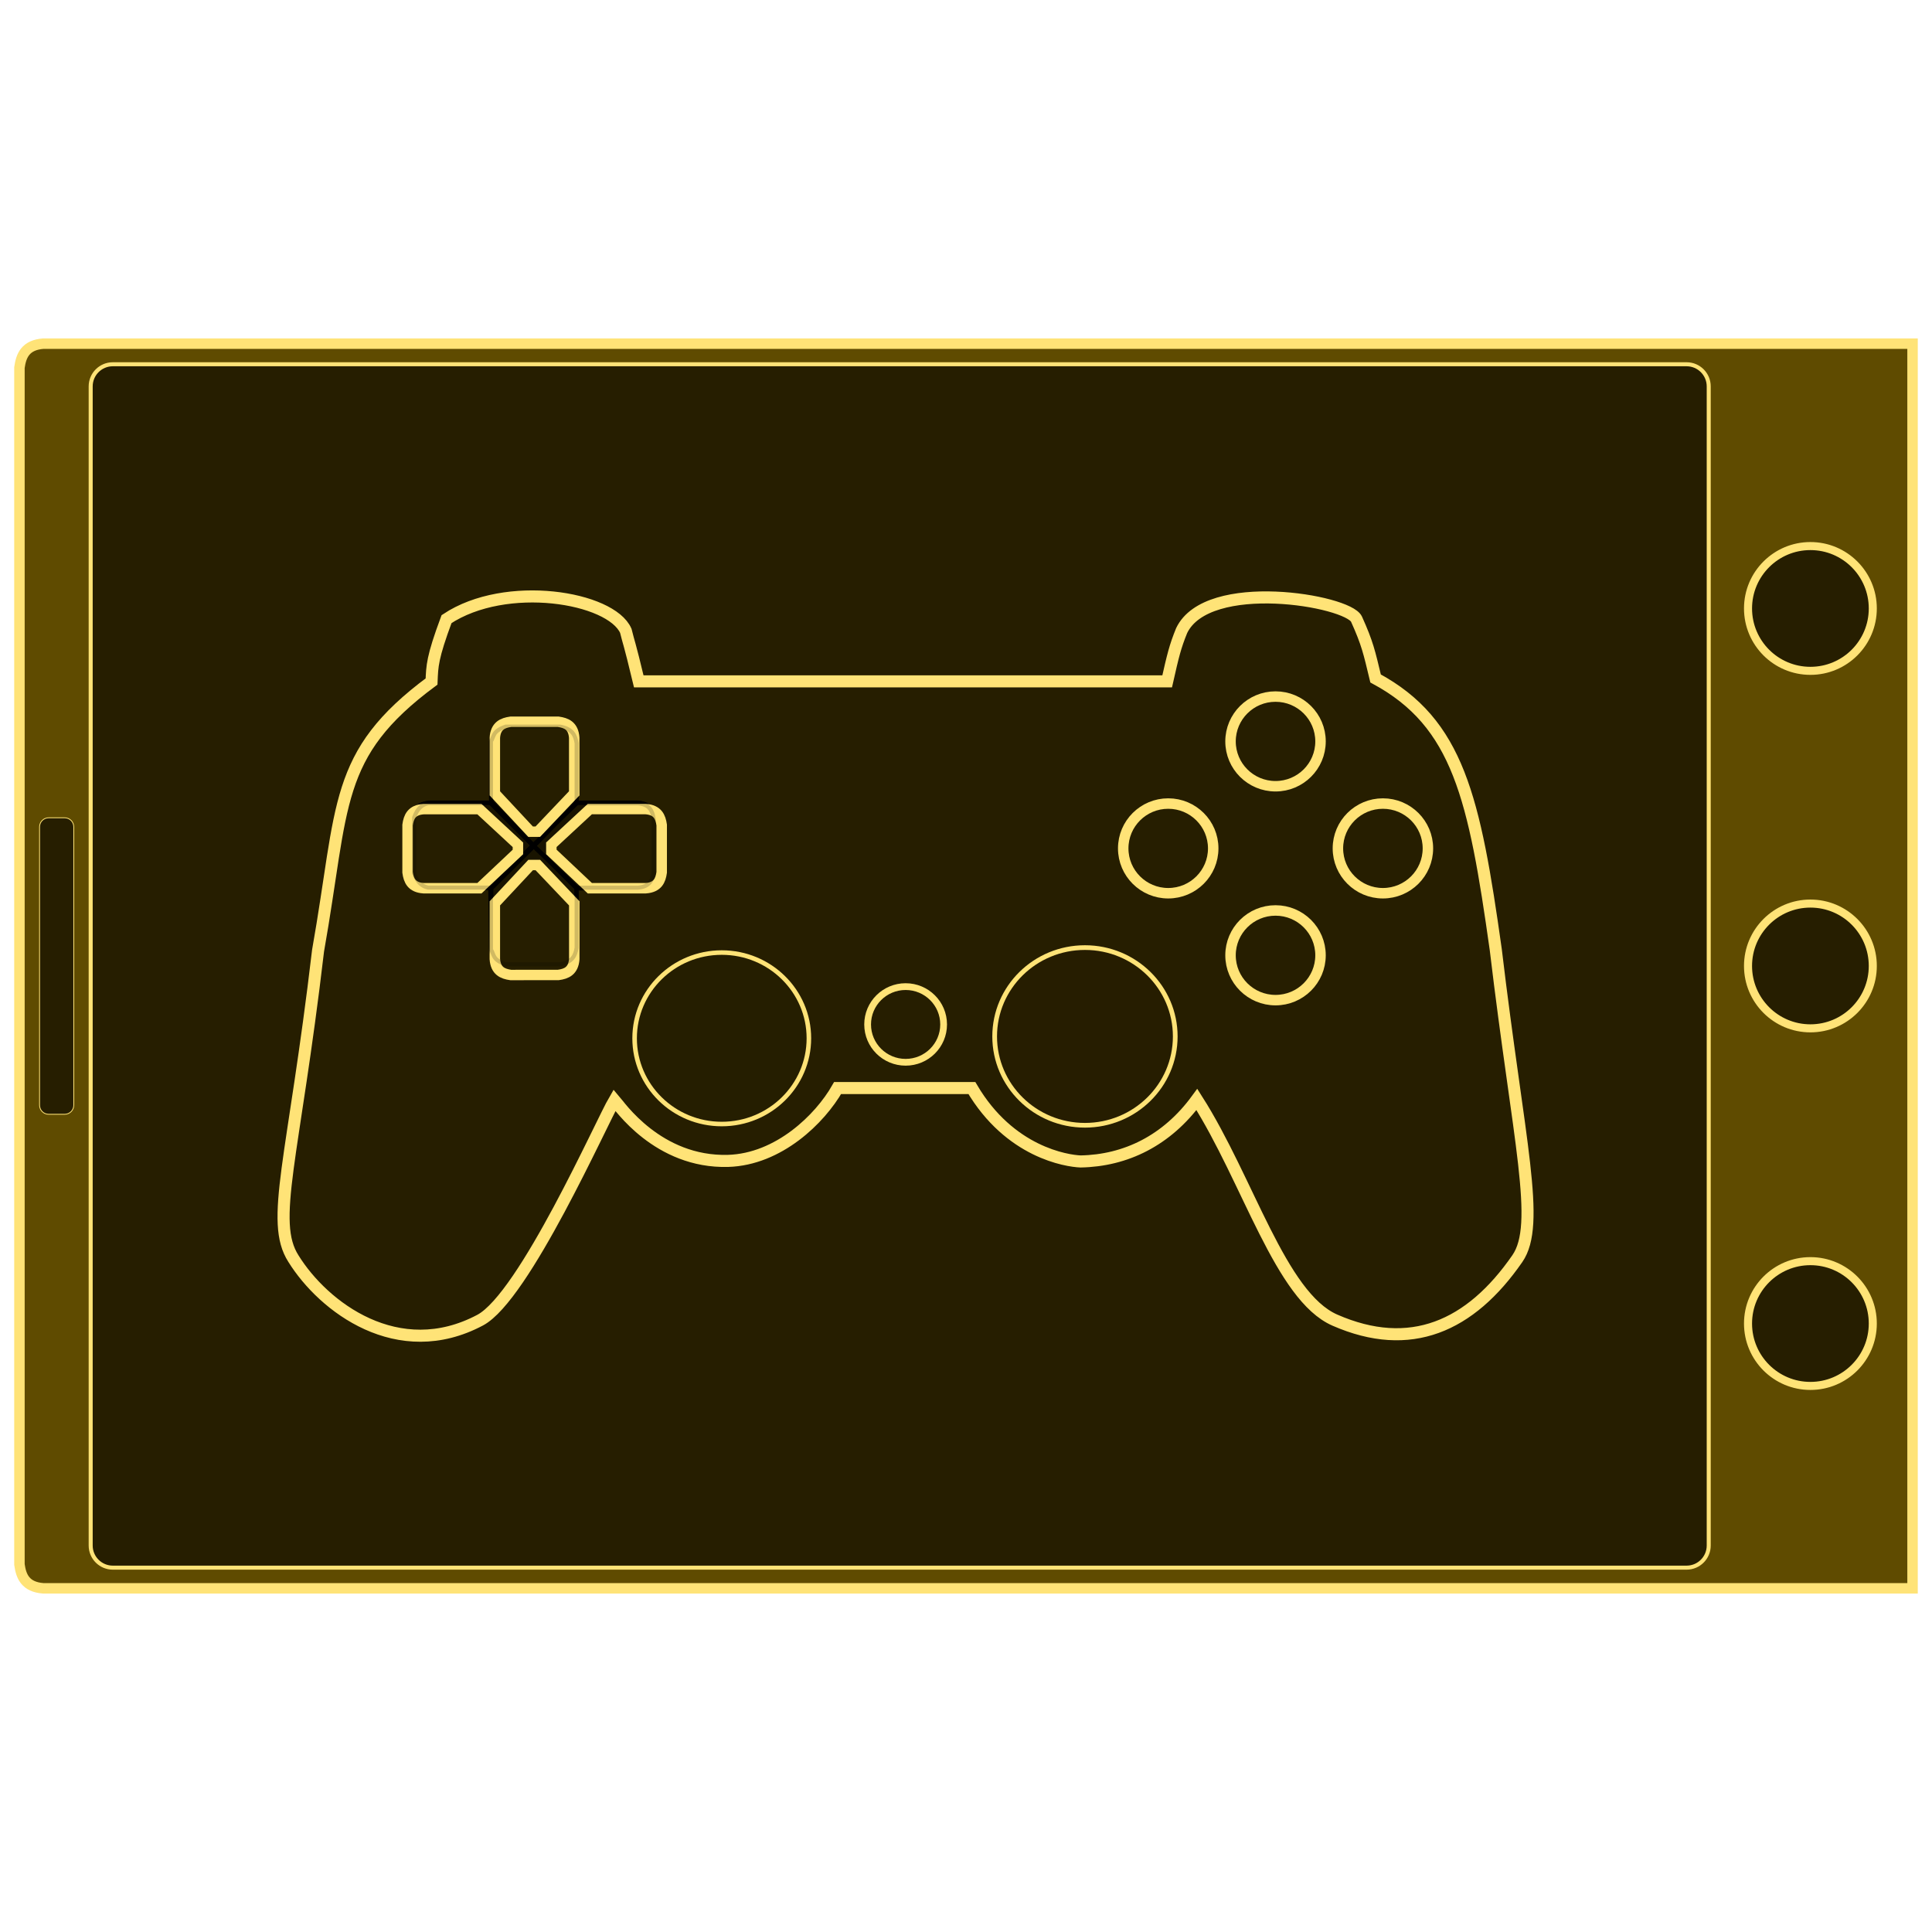
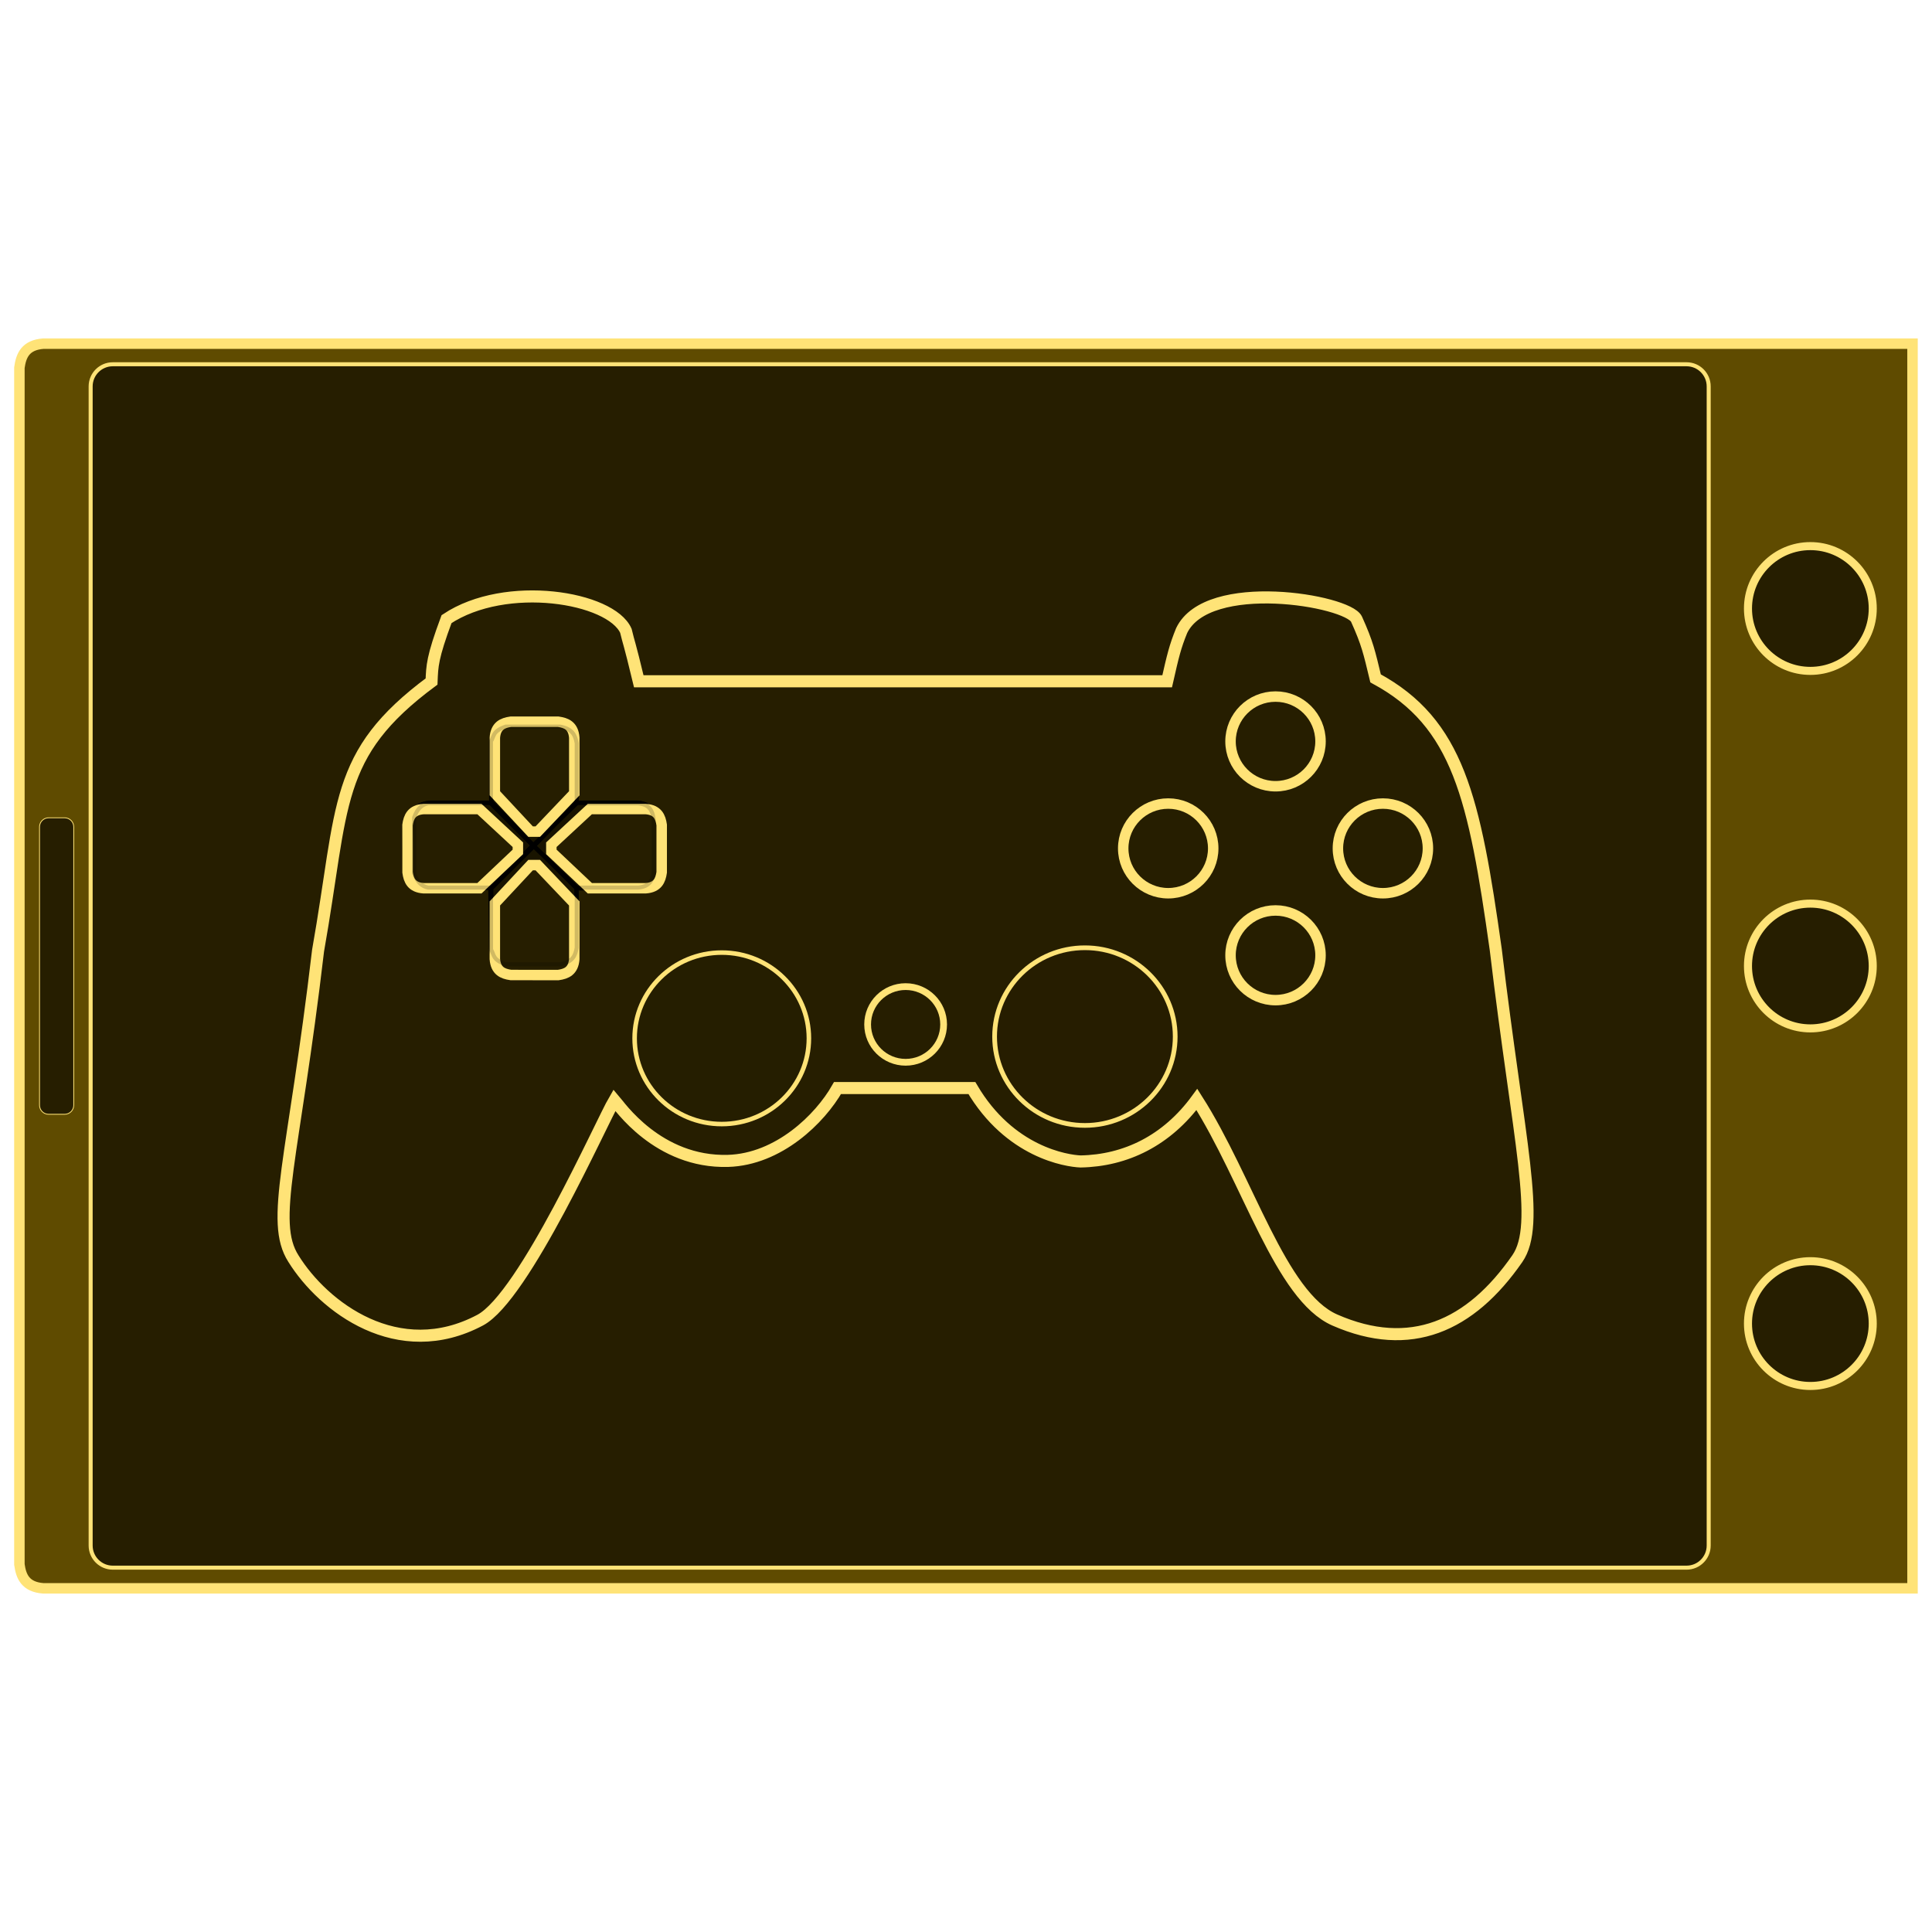
- <svg xmlns="http://www.w3.org/2000/svg" height="24" id="svg2" version="1.1" viewBox="0 0 24 24" width="24">
-   <defs id="defs4">
-     <filter id="filter3798" style="color-interpolation-filters:sRGB">
-       <feGaussianBlur id="feGaussianBlur3800" result="result91" stdDeviation="5" />
-       <feComposite id="feComposite3802" in="SourceGraphic" in2="result91" operator="over" />
-     </filter>
-     <linearGradient id="linearGradient3759">
-       <stop id="stop3761" offset="0" style="stop-color:#ffffff;stop-opacity:1;" />
-       <stop id="stop3763" offset="1" style="stop-color:#ffffff;stop-opacity:0;" />
-     </linearGradient>
-     <filter id="filter4192" style="color-interpolation-filters:sRGB">
-       <feGaussianBlur id="feGaussianBlur4194" result="result91" stdDeviation="5" />
-       <feComposite id="feComposite4196" in="SourceGraphic" in2="result91" operator="over" />
-     </filter>
-     <filter id="filter3798-5" style="color-interpolation-filters:sRGB">
-       <feGaussianBlur id="feGaussianBlur3800-8" result="result91" stdDeviation="5" />
-       <feComposite id="feComposite3802-8" in="SourceGraphic" in2="result91" operator="over" />
-     </filter>
-     <filter id="filter3798-5-2" style="color-interpolation-filters:sRGB">
-       <feGaussianBlur id="feGaussianBlur3800-8-4" result="result91" stdDeviation="5" />
-       <feComposite id="feComposite3802-8-9" in="SourceGraphic" in2="result91" operator="over" />
-     </filter>
-   </defs>
-   <g id="layer3" style="display:inline">
-     <g id="g1194" transform="translate(0.076429,-8.9e-5)">
-       <path d="M 0.165,4.567 C 0.186,4.416 0.239,4.286 0.462,4.269 H 23.682 V 19.731 H 0.462 C 0.239,19.714 0.186,19.585 0.165,19.434 v -14.418 -0.013 z" id="path4730-3" style="stroke-linejoin:miter;stroke-opacity:1;fill-rule:evenodd;fill-opacity:1;stroke:#ffe377;stroke-linecap:butt;stroke-miterlimit:4;stroke-dasharray:none;stroke-width:0.13;display:inline;fill:#5f4b00" />
-       <rect height="14.949" id="rect875" ry="0.275" style="stroke-linejoin:miter;text-rendering:auto;color-rendering:auto;fill-opacity:1;color:#000000;shape-rendering:auto;solid-color:#000000;stroke:#ffe377;stroke-linecap:butt;marker:none;stroke-width:0.05;color-interpolation-filters:linearRGB;fill:#261e00;solid-opacity:1;fill-rule:nonzero;mix-blend-mode:normal;stroke-miterlimit:4;opacity:1;vector-effect:none;visibility:visible;clip-rule:nonzero;image-rendering:auto;overflow:visible;stroke-opacity:1;isolation:auto;stroke-dashoffset:0;stroke-dasharray:none;enable-background:accumulate;display:inline;color-interpolation:sRGB" width="20.1" x="1.05" y="4.525" />
-       <g id="g1156" transform="translate(0.4861359,0.9585376)">
-         <circle cx="21.927" cy="6.6" id="circle4986-3" r="0.775" style="opacity:1;stroke-linejoin:miter;enable-background:accumulate;vector-effect:none;stroke-opacity:1;fill-opacity:1;color:#000000;fill-rule:evenodd;stroke-dashoffset:0;visibility:visible;stroke:#ffe377;stroke-linecap:butt;stroke-miterlimit:4;marker:none;stroke-dasharray:none;overflow:visible;stroke-width:0.1;display:inline;fill:#261e00" />
-         <circle cx="21.927" cy="11.041" id="circle4986-3-5" r="0.775" style="opacity:1;stroke-linejoin:miter;enable-background:accumulate;vector-effect:none;stroke-opacity:1;fill-opacity:1;color:#000000;fill-rule:evenodd;stroke-dashoffset:0;visibility:visible;stroke:#ffe377;stroke-linecap:butt;stroke-miterlimit:4;marker:none;stroke-dasharray:none;overflow:visible;stroke-width:0.1;display:inline;fill:#261e00" />
-         <circle cx="21.927" cy="15.483" id="circle4986-3-5-3" r="0.775" style="opacity:1;stroke-linejoin:miter;enable-background:accumulate;vector-effect:none;stroke-opacity:1;fill-opacity:1;color:#000000;fill-rule:evenodd;stroke-dashoffset:0;visibility:visible;stroke:#ffe377;stroke-linecap:butt;stroke-miterlimit:4;marker:none;stroke-dasharray:none;overflow:visible;stroke-width:0.1;display:inline;fill:#261e00" />
-       </g>
-       <rect height="3.683" id="rect1185" ry="0.113" style="stroke-linejoin:miter;text-rendering:auto;color-rendering:auto;fill-opacity:1;color:#000000;shape-rendering:auto;solid-color:#000000;stroke:#ffe377;stroke-linecap:butt;marker:none;stroke-width:0.01;color-interpolation-filters:linearRGB;fill:#261e00;solid-opacity:1;fill-rule:nonzero;mix-blend-mode:normal;stroke-miterlimit:4;opacity:1;vector-effect:none;visibility:visible;clip-rule:nonzero;image-rendering:auto;overflow:visible;stroke-opacity:1;isolation:auto;stroke-dashoffset:0;stroke-dasharray:none;enable-background:accumulate;display:inline;color-interpolation:sRGB" width="0.425" x="0.415" y="10.159" />
+ <svg xmlns="http://www.w3.org/2000/svg" width="24" height="24">
+   <g style="display:inline" transform="translate(.076)">
+     <path d="M.165 4.567c.021-.151.074-.281.297-.298h23.22v15.462H.462c-.223-.017-.276-.146-.297-.297V5.003z" style="display:inline;fill:#5f4b00;fill-opacity:1;fill-rule:evenodd;stroke:#ffe377;stroke-width:.13;stroke-linecap:butt;stroke-linejoin:miter;stroke-miterlimit:4;stroke-dasharray:none;stroke-opacity:1" />
+     <rect width="20.1" height="14.949" x="1.05" y="4.525" ry=".275" style="color:#000;clip-rule:nonzero;display:inline;overflow:visible;visibility:visible;opacity:1;isolation:auto;mix-blend-mode:normal;color-interpolation:sRGB;color-interpolation-filters:linearRGB;solid-color:#000;solid-opacity:1;vector-effect:none;fill:#261e00;fill-opacity:1;fill-rule:nonzero;stroke:#ffe377;stroke-width:.05;stroke-linecap:butt;stroke-linejoin:miter;stroke-miterlimit:4;stroke-dasharray:none;stroke-dashoffset:0;stroke-opacity:1;marker:none;color-rendering:auto;image-rendering:auto;shape-rendering:auto;text-rendering:auto" />
+     <g transform="translate(.486 .959)">
+       <circle cx="21.927" cy="6.6" r=".775" style="color:#000;display:inline;overflow:visible;visibility:visible;opacity:1;vector-effect:none;fill:#261e00;fill-opacity:1;fill-rule:evenodd;stroke:#ffe377;stroke-width:.1;stroke-linecap:butt;stroke-linejoin:miter;stroke-miterlimit:4;stroke-dasharray:none;stroke-dashoffset:0;stroke-opacity:1;marker:none" />
+       <circle cx="21.927" cy="11.041" r=".775" style="color:#000;display:inline;overflow:visible;visibility:visible;opacity:1;vector-effect:none;fill:#261e00;fill-opacity:1;fill-rule:evenodd;stroke:#ffe377;stroke-width:.1;stroke-linecap:butt;stroke-linejoin:miter;stroke-miterlimit:4;stroke-dasharray:none;stroke-dashoffset:0;stroke-opacity:1;marker:none" />
+       <circle cx="21.927" cy="15.483" r=".775" style="color:#000;display:inline;overflow:visible;visibility:visible;opacity:1;vector-effect:none;fill:#261e00;fill-opacity:1;fill-rule:evenodd;stroke:#ffe377;stroke-width:.1;stroke-linecap:butt;stroke-linejoin:miter;stroke-miterlimit:4;stroke-dasharray:none;stroke-dashoffset:0;stroke-opacity:1;marker:none" />
    </g>
+     <rect width=".425" height="3.683" x=".415" y="10.159" ry=".113" style="color:#000;clip-rule:nonzero;display:inline;overflow:visible;visibility:visible;opacity:1;isolation:auto;mix-blend-mode:normal;color-interpolation:sRGB;color-interpolation-filters:linearRGB;solid-color:#000;solid-opacity:1;vector-effect:none;fill:#261e00;fill-opacity:1;fill-rule:nonzero;stroke:#ffe377;stroke-width:.01;stroke-linecap:butt;stroke-linejoin:miter;stroke-miterlimit:4;stroke-dasharray:none;stroke-dashoffset:0;stroke-opacity:1;marker:none;color-rendering:auto;image-rendering:auto;shape-rendering:auto;text-rendering:auto" />
  </g>
-   <g id="layer1" style="display:inline;opacity:1">
-     <g id="g1303" style="">
-       <path d="M 5.547,7.691 C 5.369,8.171 5.369,8.272 5.361,8.466 4.136,9.374 4.273,9.997 3.951,11.81 3.647,14.398 3.348,15.171 3.645,15.635 c 0.373,0.601 1.3,1.306 2.32,0.764 0.548,-0.292 1.509,-2.461 1.669,-2.733 0.053,0.061 0.538,0.78 1.411,0.755 0.628,-0.019 1.142,-0.521 1.36,-0.905 h 1.668 c 0.471,0.8 1.179,0.905 1.35,0.912 0.561,-0.01 1.072,-0.26 1.445,-0.77 0.64,1.004 1.038,2.445 1.714,2.741 0.936,0.41 1.683,0.08 2.267,-0.764 0.296,-0.429 0.017,-1.442 -0.268,-3.838 C 18.315,9.91 18.116,8.983 17.088,8.428 17.008,8.096 16.987,7.993 16.851,7.691 16.741,7.459 15.001,7.163 14.679,7.833 14.597,8.035 14.572,8.142 14.499,8.464 H 7.935 C 7.813,7.956 7.815,8.003 7.774,7.836 7.589,7.417 6.286,7.2 5.547,7.691 Z" id="path3628" style="opacity:1;stroke-opacity:1;fill-rule:evenodd;fill-opacity:0;stroke:#ffe377;stroke-miterlimit:4;stroke-dasharray:none;stroke-width:0.15;display:inline;fill:#5f4b00" />
-       <path d="M 6.301,8.999 C 6.201,9.014 6.114,9.049 6.103,9.197 V 9.963 L 6.633,10.508 7.164,9.963 V 9.197 C 7.153,9.049 7.066,9.014 6.966,8.999 h -0.328 -0.008 z" id="DPAD_UP" style="stroke-linejoin:miter;stroke-opacity:1;fill-rule:evenodd;fill-opacity:0.18;stroke:#000000;stroke-linecap:butt;stroke-miterlimit:4;stroke-dasharray:none;stroke-width:0.05;fill:#000000" />
-       <path d="m 6.301,11.999 c -0.101,-0.014 -0.187,-0.049 -0.198,-0.198 v -0.766 l 0.53,-0.525 0.53,0.525 v 0.766 c -0.011,0.148 -0.098,0.183 -0.198,0.198 h -0.328 -0.008 z" id="DPAD_DOWN" style="stroke-linejoin:miter;stroke-opacity:1;fill-rule:evenodd;fill-opacity:0.18;stroke:#000000;stroke-linecap:butt;stroke-miterlimit:4;stroke-dasharray:none;stroke-width:0.05;fill:#000000" />
-       <path d="m 5.143,10.168 c 0.014,-0.1 0.05,-0.187 0.198,-0.198 h 0.769 l 0.524,0.539 -0.524,0.518 H 5.342 C 5.193,11.016 5.158,10.93 5.143,10.83 v -0.327 -0.008 z" id="DPAD_LEFT" style="stroke-linejoin:miter;stroke-opacity:1;fill-rule:evenodd;fill-opacity:0.18;stroke:#000000;stroke-linecap:butt;stroke-miterlimit:4;stroke-dasharray:none;stroke-width:0.05;fill:#000000" />
-       <path d="M 8.117,10.168 C 8.103,10.068 8.067,9.981 7.919,9.97 H 7.157 L 6.633,10.509 7.166,11.038 7.919,11.027 C 8.067,11.016 8.103,10.93 8.117,10.83 v -0.327 -0.008 z" id="DPAD_RIGHT" style="stroke-linejoin:miter;stroke-opacity:1;fill-rule:evenodd;fill-opacity:0.18;stroke:#000000;stroke-linecap:butt;stroke-miterlimit:4;stroke-dasharray:none;stroke-width:0.05;fill:#000000" />
-       <path d="M 6.305,9.014 C 6.205,9.028 6.119,9.063 6.108,9.21 V 9.968 H 5.359 c -0.094,0.016 -0.18,0.049 -0.208,0.207 v 0.669 c 0.057,0.168 0.122,0.143 0.184,0.184 h 0.773 v 0.776 c 0.013,0.073 0.062,0.135 0.175,0.175 H 6.582 6.685 6.983 c 0.113,-0.04 0.163,-0.101 0.175,-0.175 v -0.776 h 0.773 c 0.062,-0.04 0.127,-0.016 0.184,-0.184 V 10.176 C 8.088,10.017 8.002,9.984 7.908,9.968 H 7.158 V 9.21 C 7.148,9.063 7.062,9.028 6.962,9.014 h -0.325 -0.008 z" id="LPAD" style="stroke-linejoin:miter;stroke-opacity:0.182;fill-rule:evenodd;fill-opacity:0;stroke:#000000;stroke-linecap:butt;stroke-miterlimit:4;stroke-dasharray:none;stroke-width:0.05;display:inline;fill:#fbf4fd" />
-       <g id="g4359" style="display:inline;stroke-width:1.503" transform="matrix(0.05139673,0,0,0.05121041,3.694506,4.585009)">
-         <path d="M 67.444,92.285 H 51.059 V 84.189 l -7.812,14.15 7.812,12.256 v -7.086 h 16.385 z" id="MINUSHALF_X" style="stroke-linejoin:miter;text-rendering:auto;color-rendering:auto;fill-opacity:1;color:#000000;shape-rendering:auto;solid-color:#000000;stroke:#000000;stroke-linecap:butt;stroke-width:0.451;color-interpolation-filters:linearRGB;fill:#5a5a5a;solid-opacity:1;fill-rule:evenodd;mix-blend-mode:normal;stroke-miterlimit:4;opacity:0;visibility:visible;clip-rule:nonzero;image-rendering:auto;overflow:visible;stroke-opacity:1;isolation:auto;stroke-dashoffset:0;stroke-dasharray:none;enable-background:accumulate;display:inline;color-interpolation:sRGB" />
-         <path d="m 67.447,104.181 v 14.708 h -8.096 l 14.15,7.812 12.256,-7.812 H 78.672 v -14.708 z" id="PLUSHALF_Y" style="stroke-linejoin:miter;text-rendering:auto;color-rendering:auto;fill-opacity:1;color:#000000;shape-rendering:auto;solid-color:#000000;stroke:#000000;stroke-linecap:butt;stroke-width:0.451;color-interpolation-filters:linearRGB;fill:#5a5a5a;solid-opacity:1;fill-rule:evenodd;mix-blend-mode:normal;stroke-miterlimit:4;opacity:0;visibility:visible;clip-rule:nonzero;image-rendering:auto;overflow:visible;stroke-opacity:1;isolation:auto;stroke-dashoffset:0;stroke-dasharray:none;enable-background:accumulate;display:inline;color-interpolation:sRGB" />
-         <path d="m 73.502,68.084 -14.15,7.812 h 8.096 V 91.741 H 78.672 V 75.896 h 7.086 z" id="MINUSHALF_Y" style="stroke-linejoin:miter;text-rendering:auto;color-rendering:auto;fill-opacity:1;color:#000000;shape-rendering:auto;solid-color:#000000;stroke:#000000;stroke-linecap:butt;stroke-width:0.451;color-interpolation-filters:linearRGB;fill:#5a5a5a;solid-opacity:1;fill-rule:evenodd;mix-blend-mode:normal;stroke-miterlimit:4;opacity:0;visibility:visible;clip-rule:nonzero;image-rendering:auto;overflow:visible;stroke-opacity:1;isolation:auto;stroke-dashoffset:0;stroke-dasharray:none;enable-background:accumulate;display:inline;color-interpolation:sRGB" />
-         <path d="M 101.863,98.34 94.051,84.189 v 8.096 H 78.826 v 11.225 h 15.224 v 7.086 z" id="PLUSHALF_X" style="stroke-linejoin:miter;text-rendering:auto;color-rendering:auto;fill-opacity:1;color:#000000;shape-rendering:auto;solid-color:#000000;stroke:#000000;stroke-linecap:butt;stroke-width:0.451;color-interpolation-filters:linearRGB;fill:#5a5a5a;solid-opacity:1;fill-rule:evenodd;mix-blend-mode:normal;stroke-miterlimit:4;opacity:0;visibility:visible;clip-rule:nonzero;image-rendering:auto;overflow:visible;stroke-opacity:1;isolation:auto;stroke-dashoffset:0;stroke-dasharray:none;enable-background:accumulate;display:inline;color-interpolation:sRGB" />
-       </g>
-       <g id="g4359-7" style="opacity:1;stroke-width:1.503;fill-opacity:1;display:inline;fill:#4c8a45" transform="matrix(0.05139673,0,0,0.05121041,9.528626,6.962242)">
-         <path d="M 67.444,92.285 H 51.059 V 84.189 l -7.812,14.15 7.812,12.256 v -7.086 h 16.385 z" id="MINUSHALF_RX" style="stroke-linejoin:miter;text-rendering:auto;color-rendering:auto;fill-opacity:1;color:#000000;shape-rendering:auto;solid-color:#000000;stroke:#000000;stroke-linecap:butt;stroke-width:0.451;color-interpolation-filters:linearRGB;fill:#4c8a45;solid-opacity:1;fill-rule:evenodd;mix-blend-mode:normal;stroke-miterlimit:4;opacity:0;visibility:visible;clip-rule:nonzero;image-rendering:auto;overflow:visible;stroke-opacity:1;isolation:auto;stroke-dashoffset:0;stroke-dasharray:none;enable-background:accumulate;display:inline;color-interpolation:sRGB" />
-         <path d="m 67.447,104.181 v 14.708 h -8.096 l 14.15,7.812 12.256,-7.812 H 78.672 v -14.708 z" id="PLUSHALF_RY" style="stroke-linejoin:miter;text-rendering:auto;color-rendering:auto;fill-opacity:1;color:#000000;shape-rendering:auto;solid-color:#000000;stroke:#000000;stroke-linecap:butt;stroke-width:0.451;color-interpolation-filters:linearRGB;fill:#4c8a45;solid-opacity:1;fill-rule:evenodd;mix-blend-mode:normal;stroke-miterlimit:4;opacity:0;visibility:visible;clip-rule:nonzero;image-rendering:auto;overflow:visible;stroke-opacity:1;isolation:auto;stroke-dashoffset:0;stroke-dasharray:none;enable-background:accumulate;display:inline;color-interpolation:sRGB" />
-         <path d="m 73.502,68.084 -14.15,7.812 h 8.096 V 91.741 H 78.672 V 75.896 h 7.086 z" id="MINUSHALF_RY" style="stroke-linejoin:miter;text-rendering:auto;color-rendering:auto;fill-opacity:1;color:#000000;shape-rendering:auto;solid-color:#000000;stroke:#000000;stroke-linecap:butt;stroke-width:0.451;color-interpolation-filters:linearRGB;fill:#4c8a45;solid-opacity:1;fill-rule:evenodd;mix-blend-mode:normal;stroke-miterlimit:4;opacity:0;visibility:visible;clip-rule:nonzero;image-rendering:auto;overflow:visible;stroke-opacity:1;isolation:auto;stroke-dashoffset:0;stroke-dasharray:none;enable-background:accumulate;display:inline;color-interpolation:sRGB" />
-         <path d="M 101.863,98.34 94.051,84.189 v 8.096 H 78.826 v 11.225 h 15.224 v 7.086 z" id="PLUSHALF_RX" style="stroke-linejoin:miter;text-rendering:auto;color-rendering:auto;fill-opacity:1;color:#000000;shape-rendering:auto;solid-color:#000000;stroke:#000000;stroke-linecap:butt;stroke-width:0.451;color-interpolation-filters:linearRGB;fill:#4c8a45;solid-opacity:1;fill-rule:evenodd;mix-blend-mode:normal;stroke-miterlimit:4;opacity:0;visibility:visible;clip-rule:nonzero;image-rendering:auto;overflow:visible;stroke-opacity:1;isolation:auto;stroke-dashoffset:0;stroke-dasharray:none;enable-background:accumulate;display:inline;color-interpolation:sRGB" />
-       </g>
-       <g id="THUMBL" style="display:inline;stroke-width:1.503" transform="matrix(0.03031955,0,0,0.03020964,-3.077894,-8.82111)">
-         <path d="m 432.93,718.948 a 35.702,35.255 0 0 1 -35.702,35.255 35.702,35.255 0 0 1 -35.702,-35.255 35.702,35.255 0 0 1 35.702,-35.255 35.702,35.255 0 0 1 35.702,35.255 z" id="STICK" style="opacity:1;stroke-linejoin:miter;enable-background:accumulate;stroke-opacity:1;fill-opacity:0.707;color:#000000;fill-rule:evenodd;stroke-dashoffset:0;visibility:visible;stroke:#ffe377;stroke-linecap:butt;stroke-miterlimit:4;marker:none;stroke-dasharray:none;overflow:visible;stroke-width:1.863;display:inline;fill:#261e00" />
-       </g>
-       <g id="THUMBR" style="display:inline;stroke-width:1.503" transform="matrix(-0.03141734,0,0,-0.03130345,25.95753,35.38045)">
-         <path d="m 432.93,718.948 a 35.702,35.255 0 0 1 -35.702,35.255 35.702,35.255 0 0 1 -35.702,-35.255 35.702,35.255 0 0 1 35.702,-35.255 35.702,35.255 0 0 1 35.702,35.255 z" id="RIGHT" style="opacity:1;stroke-linejoin:miter;enable-background:accumulate;stroke-opacity:1;fill-opacity:0.69;color:#000000;fill-rule:evenodd;stroke-dashoffset:0;visibility:visible;stroke:#ffe377;stroke-linecap:butt;stroke-miterlimit:4;marker:none;stroke-dasharray:none;overflow:visible;stroke-width:1.863;display:inline;fill:#261e00" />
-       </g>
-       <path d="M 8.135,10.172 C 8.121,10.072 8.086,9.985 7.937,9.974 h -0.769 l -0.547,0.529 0.547,0.529 h 0.769 c 0.149,-0.011 0.184,-0.097 0.198,-0.197 v -0.327 -0.008 z" id="path4918" style="stroke-linejoin:miter;stroke-opacity:1;fill-rule:evenodd;fill-opacity:0.18;stroke:#000000;stroke-linecap:butt;stroke-miterlimit:4;stroke-dasharray:none;stroke-width:0.05;fill:#000000" />
-       <path d="m 5.125,10.172 c 0.014,-0.1 0.05,-0.187 0.198,-0.198 h 0.769 l 0.527,0.529 -0.527,0.529 H 5.323 C 5.174,11.02 5.139,10.934 5.125,10.834 v -0.327 -0.008 z" id="path4920" style="stroke-linejoin:miter;stroke-opacity:1;fill-rule:evenodd;fill-opacity:0.18;stroke:#000000;stroke-linecap:butt;stroke-miterlimit:4;stroke-dasharray:none;stroke-width:0.05;fill:#000000" />
-       <path d="m 6.963,9.018 c 0.101,0.014 0.187,0.049 0.198,0.198 V 9.982 L 6.62,10.503 6.1,9.982 V 9.216 c 0.011,-0.148 0.098,-0.183 0.198,-0.198 h 0.328 0.008 z" id="path4922" style="stroke-linejoin:miter;stroke-opacity:1;fill-rule:evenodd;fill-opacity:0.18;stroke:#000000;stroke-linecap:butt;stroke-miterlimit:4;stroke-dasharray:none;stroke-width:0.05;fill:#000000" />
-       <path d="M 6.963,11.981 C 7.063,11.967 7.15,11.931 7.161,11.783 V 11.024 L 6.62,10.502 6.09,11.033 6.1,11.783 c 0.011,0.148 0.098,0.183 0.198,0.198 h 0.328 0.008 z" id="path4924" style="stroke-linejoin:miter;stroke-opacity:1;fill-rule:evenodd;fill-opacity:0.18;stroke:#000000;stroke-linecap:butt;stroke-miterlimit:4;stroke-dasharray:none;stroke-width:0.05;fill:#000000" />
-       <g id="g4982" style="stroke-width:1.503" transform="matrix(0.666703,0,0,0.6642861,3.248971,3.796401)">
-         <path d="M 4.644,7.782 C 4.493,7.804 4.363,7.857 4.347,8.08 V 9.121 L 5.013,9.838 H 5.147 L 5.826,9.121 V 8.08 C 5.81,7.857 5.68,7.804 5.529,7.782 h -0.436 -0.013 z" id="path4730" style="stroke-linejoin:miter;stroke-opacity:1;fill-rule:evenodd;fill-opacity:1;stroke:#ffe377;stroke-linecap:butt;stroke-miterlimit:4;stroke-dasharray:none;stroke-width:0.195;fill:#261e00" />
-         <path d="M 4.644,12.518 C 4.493,12.496 4.363,12.443 4.347,12.22 v -1.042 l 0.667,-0.717 h 0.134 l 0.679,0.717 v 1.042 c -0.017,0.223 -0.146,0.276 -0.297,0.297 h -0.436 -0.013 z" id="path4914" style="stroke-linejoin:miter;stroke-opacity:1;fill-rule:evenodd;fill-opacity:1;stroke:#ffe377;stroke-linecap:butt;stroke-miterlimit:4;stroke-dasharray:none;stroke-width:0.195;fill:#261e00" />
-         <path d="M 7.456,9.713 C 7.434,9.562 7.381,9.432 7.158,9.415 H 6.117 L 5.4,10.082 v 0.134 l 0.717,0.679 h 1.042 c 0.223,-0.017 0.276,-0.146 0.297,-0.297 v -0.436 -0.013 z" id="path4916" style="stroke-linejoin:miter;stroke-opacity:1;fill-rule:evenodd;fill-opacity:1;stroke:#ffe377;stroke-linecap:butt;stroke-miterlimit:4;stroke-dasharray:none;stroke-width:0.195;fill:#261e00" />
-         <path d="m 2.721,9.713 c 0.021,-0.151 0.074,-0.281 0.297,-0.297 h 1.042 l 0.717,0.667 v 0.134 L 4.06,10.895 H 3.018 C 2.795,10.879 2.742,10.749 2.721,10.598 v -0.436 -0.013 z" id="path4926" style="stroke-linejoin:miter;stroke-opacity:1;fill-rule:evenodd;fill-opacity:1;stroke:#ffe377;stroke-linecap:butt;stroke-miterlimit:4;stroke-dasharray:none;stroke-width:0.195;fill:#261e00" />
-       </g>
-       <path d="M 8.121,10.175 C 8.106,10.076 8.071,9.99 7.924,9.98 H 7.163 V 9.233 C 7.148,9.139 7.114,9.053 6.955,9.026 H 6.283 C 6.115,9.083 6.14,9.147 6.099,9.209 v 0.77 H 5.32 c -0.074,0.013 -0.135,0.062 -0.175,0.175 v 0.297 0.103 0.297 c 0.04,0.113 0.102,0.162 0.175,0.175 h 0.779 v 0.77 c 0.041,0.062 0.016,0.127 0.184,0.184 h 0.672 c 0.159,-0.028 0.193,-0.114 0.208,-0.207 v -0.746 h 0.761 c 0.147,-0.011 0.182,-0.096 0.196,-0.195 v -0.323 -0.008 z" id="path4930" style="stroke-linejoin:miter;stroke-opacity:0.182;fill-rule:evenodd;fill-opacity:0;stroke:#000000;stroke-linecap:butt;stroke-miterlimit:4;stroke-dasharray:none;stroke-width:0.05;display:inline;fill:#fbf4fd" />
-       <ellipse cx="14.512" cy="10.539" id="path4170-0-8" rx="0.559" ry="0.557" style="opacity:1;stroke-linejoin:miter;enable-background:accumulate;stroke-opacity:1;fill-opacity:1;color:#000000;fill-rule:evenodd;stroke-dashoffset:0;visibility:visible;stroke:#ffe377;stroke-linecap:butt;stroke-miterlimit:4;marker:none;stroke-dasharray:none;overflow:visible;stroke-width:0.13;display:inline;fill:#261e00" />
-       <ellipse cx="17.179" cy="10.539" id="circle4984" rx="0.559" ry="0.557" style="opacity:1;stroke-linejoin:miter;enable-background:accumulate;stroke-opacity:1;fill-opacity:1;color:#000000;fill-rule:evenodd;stroke-dashoffset:0;visibility:visible;stroke:#ffe377;stroke-linecap:butt;stroke-miterlimit:4;marker:none;stroke-dasharray:none;overflow:visible;stroke-width:0.13;display:inline;fill:#261e00" />
-       <ellipse cx="15.845" cy="9.21" id="circle4986" rx="0.559" ry="0.557" style="opacity:1;stroke-linejoin:miter;enable-background:accumulate;stroke-opacity:1;fill-opacity:1;color:#000000;fill-rule:evenodd;stroke-dashoffset:0;visibility:visible;stroke:#ffe377;stroke-linecap:butt;stroke-miterlimit:4;marker:none;stroke-dasharray:none;overflow:visible;stroke-width:0.13;display:inline;fill:#261e00" />
-       <ellipse cx="15.845" cy="11.867" id="circle4988" rx="0.559" ry="0.557" style="opacity:1;stroke-linejoin:miter;enable-background:accumulate;stroke-opacity:1;fill-opacity:1;color:#000000;fill-rule:evenodd;stroke-dashoffset:0;visibility:visible;stroke:#ffe377;stroke-linecap:butt;stroke-miterlimit:4;marker:none;stroke-dasharray:none;overflow:visible;stroke-width:0.13;display:inline;fill:#261e00" />
-       <ellipse cx="11.25" cy="12.726" id="path4170-0-8-6" rx="0.472" ry="0.47" style="opacity:1;stroke-linejoin:miter;enable-background:accumulate;stroke-opacity:1;fill-opacity:1;color:#000000;fill-rule:evenodd;stroke-dashoffset:0;visibility:visible;stroke:#ffe377;stroke-linecap:butt;stroke-miterlimit:4;marker:none;stroke-dasharray:none;overflow:visible;stroke-width:0.084;display:inline;fill:#261e00" />
+   <g style="display:inline;opacity:1">
+     <path fill="none" d="M5.547 7.691c-.178.48-.178.581-.186.775-1.225.908-1.088 1.53-1.41 3.344-.304 2.588-.603 3.36-.306 3.825.373.601 1.3 1.306 2.32.764.548-.292 1.509-2.462 1.668-2.733.053.061.539.78 1.411.755.628-.019 1.143-.522 1.36-.905h1.669c.47.8 1.178.905 1.35.912.561-.01 1.072-.26 1.445-.77.64 1.003 1.037 2.444 1.714 2.74.936.41 1.683.08 2.267-.763.296-.429.017-1.442-.268-3.838-.266-1.887-.465-2.814-1.493-3.37-.08-.331-.101-.434-.237-.736-.11-.232-1.85-.528-2.172.142-.082.202-.107.309-.18.63H7.935c-.122-.507-.12-.46-.16-.627-.186-.419-1.49-.636-2.228-.145Z" style="display:inline;fill:#5f4b00;fill-opacity:0;fill-rule:evenodd;stroke:#ffe377;stroke-width:.15;stroke-miterlimit:4;stroke-dasharray:none;stroke-opacity:1;opacity:1" />
+     <path d="M6.301 9c-.1.014-.187.049-.198.197v.766l.53.545.53-.545v-.766c-.01-.148-.097-.183-.197-.198h-.337zm0 3c-.1-.015-.187-.05-.198-.198v-.766l.53-.526.53.526v.766c-.01.148-.097.183-.197.197h-.337z" style="fill:#000;fill-opacity:.18;fill-rule:evenodd;stroke:#000;stroke-width:.05;stroke-linecap:butt;stroke-linejoin:miter;stroke-miterlimit:4;stroke-dasharray:none;stroke-opacity:1" />
+     <path d="M5.143 10.168c.015-.1.05-.187.199-.198h.768l.524.54-.524.517h-.768c-.15-.01-.184-.097-.199-.197v-.335z" style="fill:#000;fill-opacity:.18;fill-rule:evenodd;stroke:#000;stroke-width:.05;stroke-linecap:butt;stroke-linejoin:miter;stroke-miterlimit:4;stroke-dasharray:none;stroke-opacity:1" />
+     <path d="M8.117 10.168c-.014-.1-.05-.187-.198-.198h-.762l-.524.54.533.528.753-.01c.148-.012.184-.098.198-.198v-.335z" style="fill:#000;fill-opacity:.18;fill-rule:evenodd;stroke:#000;stroke-width:.05;stroke-linecap:butt;stroke-linejoin:miter;stroke-miterlimit:4;stroke-dasharray:none;stroke-opacity:1" />
+     <path fill="none" d="M6.305 9.014c-.1.014-.186.05-.197.196v.758H5.36c-.094.016-.18.049-.208.208v.669c.057.168.122.143.184.184h.773v.776c.013.073.062.134.176.174h.699c.113-.04.163-.1.175-.174v-.776h.773c.063-.04.128-.016.185-.184v-.67c-.028-.158-.114-.191-.208-.207h-.75V9.21c-.01-.147-.096-.182-.196-.196H6.63z" style="display:inline;fill:#fbf4fd;fill-opacity:0;fill-rule:evenodd;stroke:#000;stroke-width:.05;stroke-linecap:butt;stroke-linejoin:miter;stroke-miterlimit:4;stroke-dasharray:none;stroke-opacity:.182" />
+     <g style="display:inline;stroke-width:1.503">
+       <path d="M432.93 718.948a35.702 35.255 0 0 1-35.702 35.255 35.702 35.255 0 0 1-35.701-35.255 35.702 35.255 0 0 1 35.701-35.255 35.702 35.255 0 0 1 35.702 35.255z" style="color:#000;display:inline;overflow:visible;visibility:visible;opacity:1;fill:#261e00;fill-opacity:.707;fill-rule:evenodd;stroke:#ffe377;stroke-width:1.863;stroke-linecap:butt;stroke-linejoin:miter;stroke-miterlimit:4;stroke-dasharray:none;stroke-dashoffset:0;stroke-opacity:1;marker:none" transform="matrix(.03032 0 0 .03021 -3.078 -8.821)" />
    </g>
+     <g style="display:inline;stroke-width:1.503">
+       <path d="M432.93 718.948a35.702 35.255 0 0 1-35.702 35.255 35.702 35.255 0 0 1-35.701-35.255 35.702 35.255 0 0 1 35.701-35.255 35.702 35.255 0 0 1 35.702 35.255z" style="color:#000;display:inline;overflow:visible;visibility:visible;opacity:1;fill:#261e00;fill-opacity:.69;fill-rule:evenodd;stroke:#ffe377;stroke-width:1.863;stroke-linecap:butt;stroke-linejoin:miter;stroke-miterlimit:4;stroke-dasharray:none;stroke-dashoffset:0;stroke-opacity:1;marker:none" transform="matrix(-.03142 0 0 -.0313 25.958 35.38)" />
+     </g>
+     <path d="M8.135 10.172c-.014-.1-.05-.187-.198-.198h-.769l-.546.529.546.528h.77c.148-.01.183-.097.197-.197v-.335zm-3.01 0c.014-.1.05-.187.198-.198h.769l.527.529-.527.528h-.769c-.149-.01-.184-.097-.198-.197v-.335z" style="fill:#000;fill-opacity:.18;fill-rule:evenodd;stroke:#000;stroke-width:.05;stroke-linecap:butt;stroke-linejoin:miter;stroke-miterlimit:4;stroke-dasharray:none;stroke-opacity:1" />
+     <path d="M6.963 9.018c.1.014.187.05.198.198v.766l-.54.521-.52-.521v-.766c.01-.149.097-.184.197-.198h.337z" style="fill:#000;fill-opacity:.18;fill-rule:evenodd;stroke:#000;stroke-width:.05;stroke-linecap:butt;stroke-linejoin:miter;stroke-miterlimit:4;stroke-dasharray:none;stroke-opacity:1" />
+     <path d="M6.963 11.98c.1-.013.187-.049.198-.197v-.759l-.54-.522-.531.531.01.75c.011.148.098.184.198.198h.337z" style="fill:#000;fill-opacity:.18;fill-rule:evenodd;stroke:#000;stroke-width:.05;stroke-linecap:butt;stroke-linejoin:miter;stroke-miterlimit:4;stroke-dasharray:none;stroke-opacity:1" />
+     <g style="stroke-width:1.503">
+       <path d="M4.644 7.782c-.15.022-.28.075-.297.298v1.04l.666.717h.134l.68-.717V8.08c-.017-.223-.147-.276-.298-.298H5.08zm0 4.736c-.15-.022-.28-.075-.297-.298v-1.04l.666-.717h.134l.68.717v1.041c-.017.223-.147.276-.298.298H5.08zm2.812-2.805c-.022-.151-.075-.281-.298-.298H6.117l-.717.667v.134l.717.68h1.041c.223-.017.276-.147.298-.298v-.449zm-4.736 0c.022-.151.075-.281.298-.298H4.06l.716.667v.134l-.716.68H3.018c-.223-.017-.276-.147-.297-.298v-.449z" style="fill:#261e00;fill-opacity:1;fill-rule:evenodd;stroke:#ffe377;stroke-width:.195;stroke-linecap:butt;stroke-linejoin:miter;stroke-miterlimit:4;stroke-dasharray:none;stroke-opacity:1" transform="matrix(.6667 0 0 .66429 3.249 3.796)" />
+     </g>
+     <path fill="none" d="M8.12 10.175c-.014-.1-.049-.185-.196-.195h-.76v-.747c-.016-.094-.05-.18-.209-.207h-.672c-.168.057-.143.121-.184.183v.77H5.32c-.074.013-.135.062-.175.175v.697c.04.113.101.162.175.175h.78v.77c.04.062.016.127.184.184h.672c.16-.028.193-.114.208-.208v-.746h.761c.147-.011.182-.096.197-.196v-.33z" style="display:inline;fill:#fbf4fd;fill-opacity:0;fill-rule:evenodd;stroke:#000;stroke-width:.05;stroke-linecap:butt;stroke-linejoin:miter;stroke-miterlimit:4;stroke-dasharray:none;stroke-opacity:.182" />
+     <ellipse cx="14.512" cy="10.539" rx=".559" ry=".557" style="color:#000;display:inline;overflow:visible;visibility:visible;opacity:1;fill:#261e00;fill-opacity:1;fill-rule:evenodd;stroke:#ffe377;stroke-width:.13;stroke-linecap:butt;stroke-linejoin:miter;stroke-miterlimit:4;stroke-dasharray:none;stroke-dashoffset:0;stroke-opacity:1;marker:none" />
+     <ellipse cx="17.179" cy="10.539" rx=".559" ry=".557" style="color:#000;display:inline;overflow:visible;visibility:visible;opacity:1;fill:#261e00;fill-opacity:1;fill-rule:evenodd;stroke:#ffe377;stroke-width:.13;stroke-linecap:butt;stroke-linejoin:miter;stroke-miterlimit:4;stroke-dasharray:none;stroke-dashoffset:0;stroke-opacity:1;marker:none" />
+     <ellipse cx="15.845" cy="9.21" rx=".559" ry=".557" style="color:#000;display:inline;overflow:visible;visibility:visible;opacity:1;fill:#261e00;fill-opacity:1;fill-rule:evenodd;stroke:#ffe377;stroke-width:.13;stroke-linecap:butt;stroke-linejoin:miter;stroke-miterlimit:4;stroke-dasharray:none;stroke-dashoffset:0;stroke-opacity:1;marker:none" />
+     <ellipse cx="15.845" cy="11.867" rx=".559" ry=".557" style="color:#000;display:inline;overflow:visible;visibility:visible;opacity:1;fill:#261e00;fill-opacity:1;fill-rule:evenodd;stroke:#ffe377;stroke-width:.13;stroke-linecap:butt;stroke-linejoin:miter;stroke-miterlimit:4;stroke-dasharray:none;stroke-dashoffset:0;stroke-opacity:1;marker:none" />
+     <ellipse cx="11.25" cy="12.726" rx=".472" ry=".47" style="color:#000;display:inline;overflow:visible;visibility:visible;opacity:1;fill:#261e00;fill-opacity:1;fill-rule:evenodd;stroke:#ffe377;stroke-width:.084;stroke-linecap:butt;stroke-linejoin:miter;stroke-miterlimit:4;stroke-dasharray:none;stroke-dashoffset:0;stroke-opacity:1;marker:none" />
  </g>
</svg>
